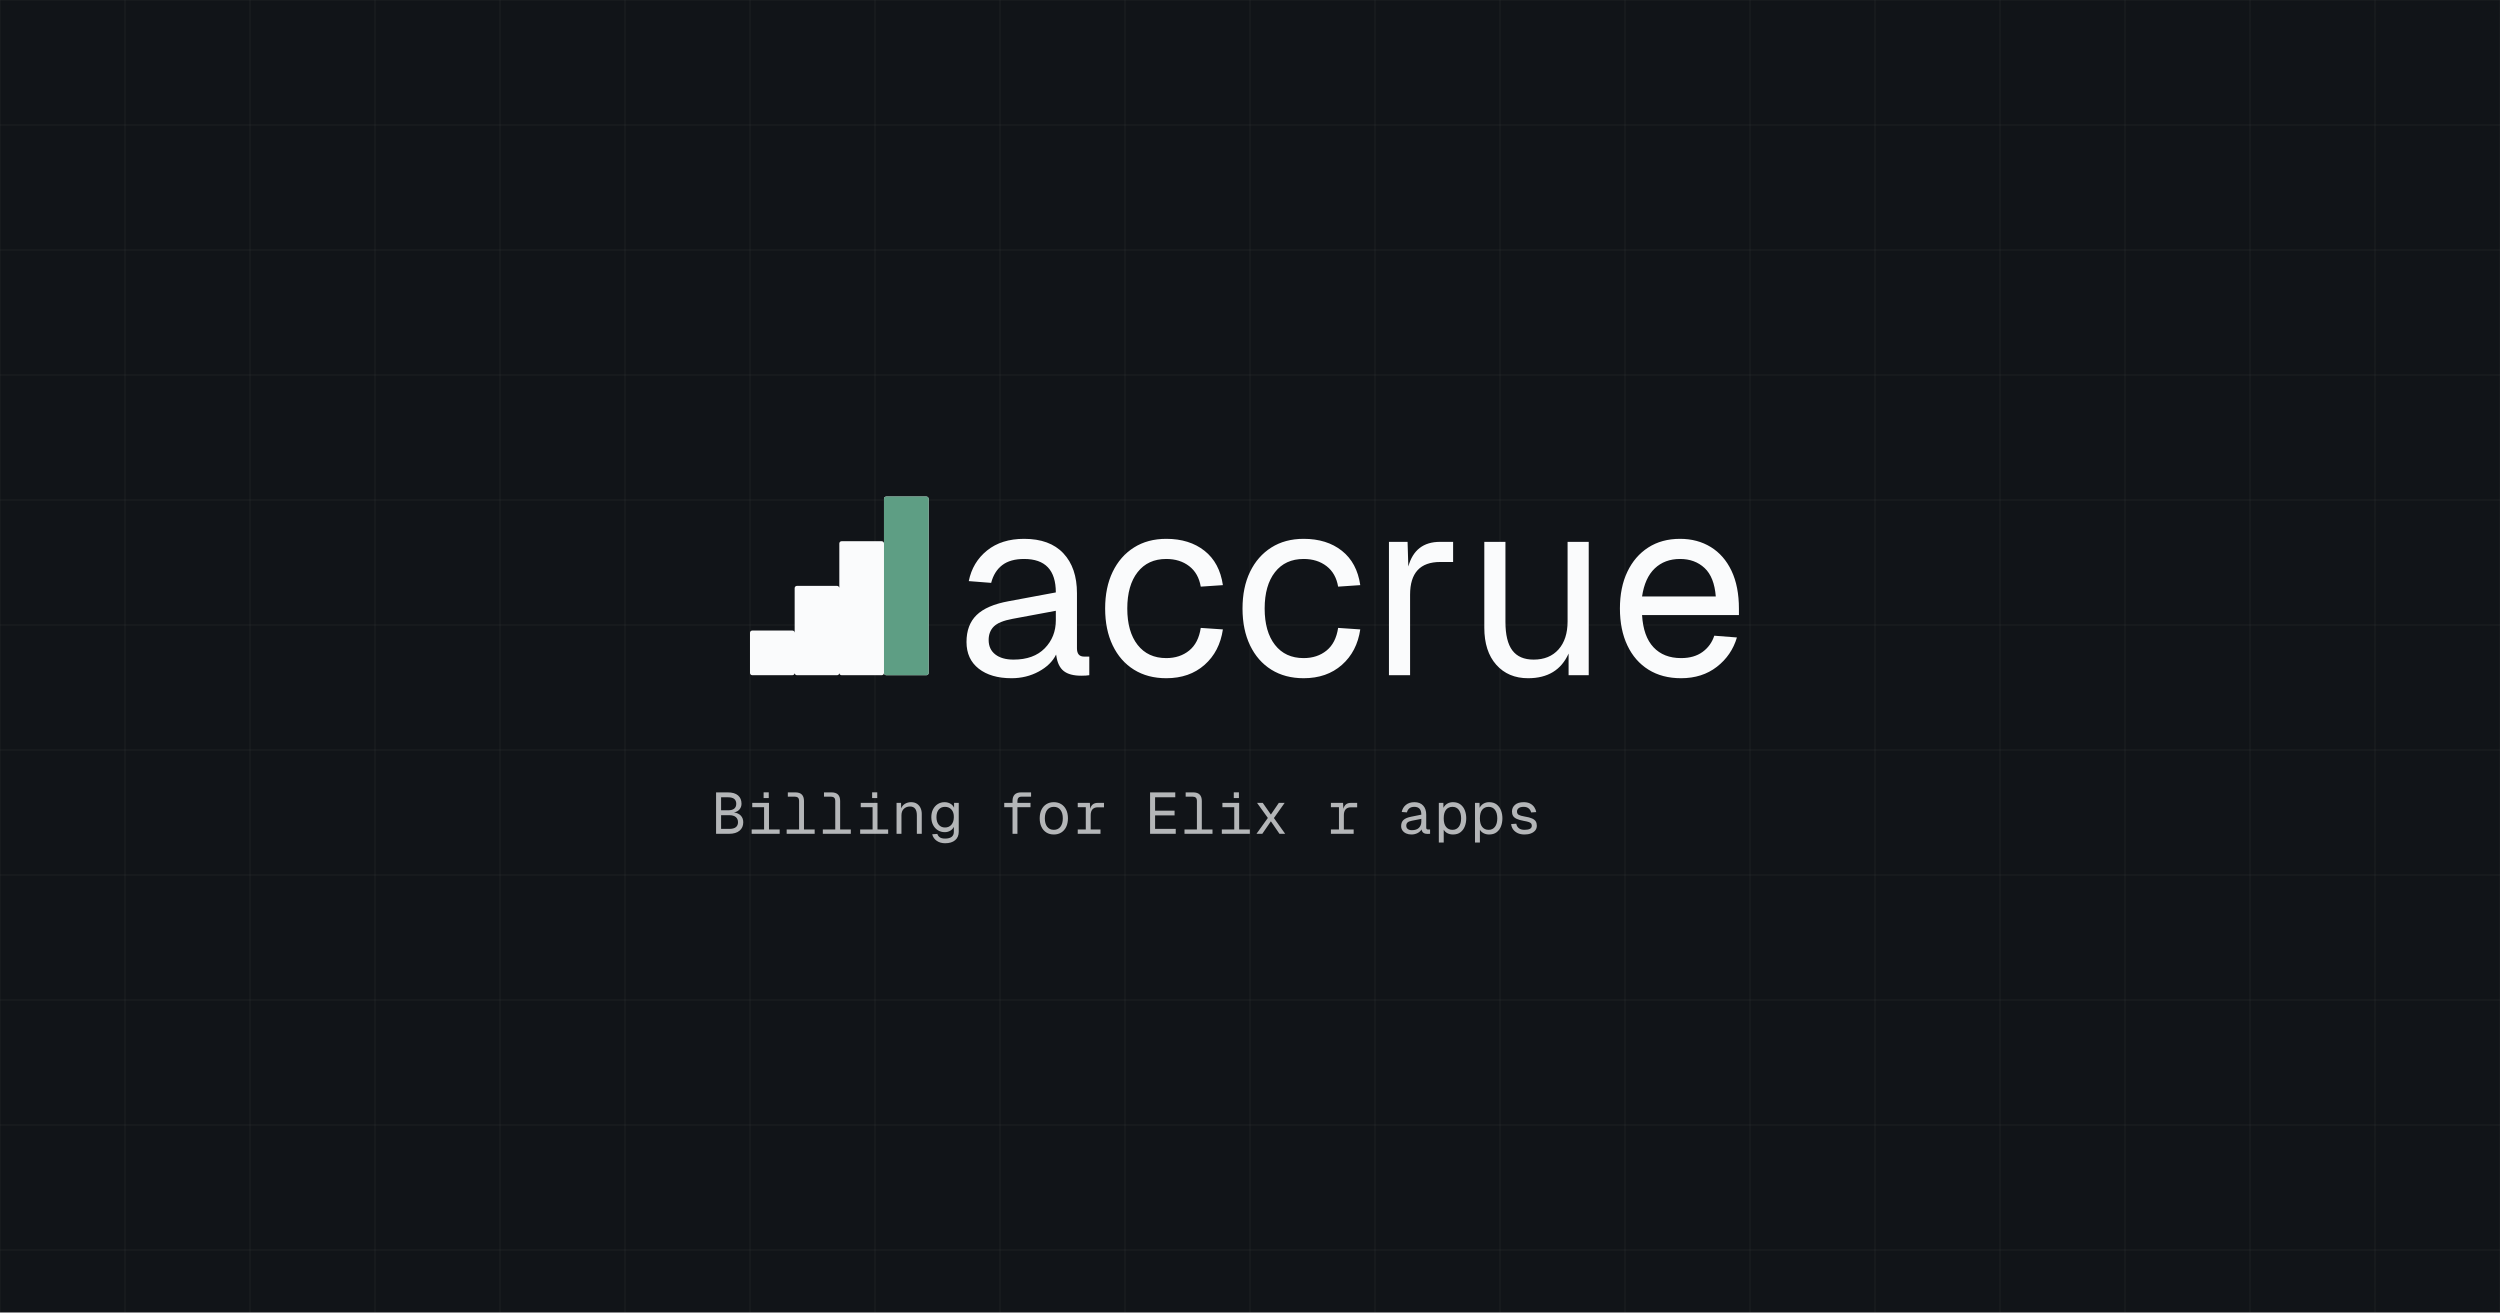
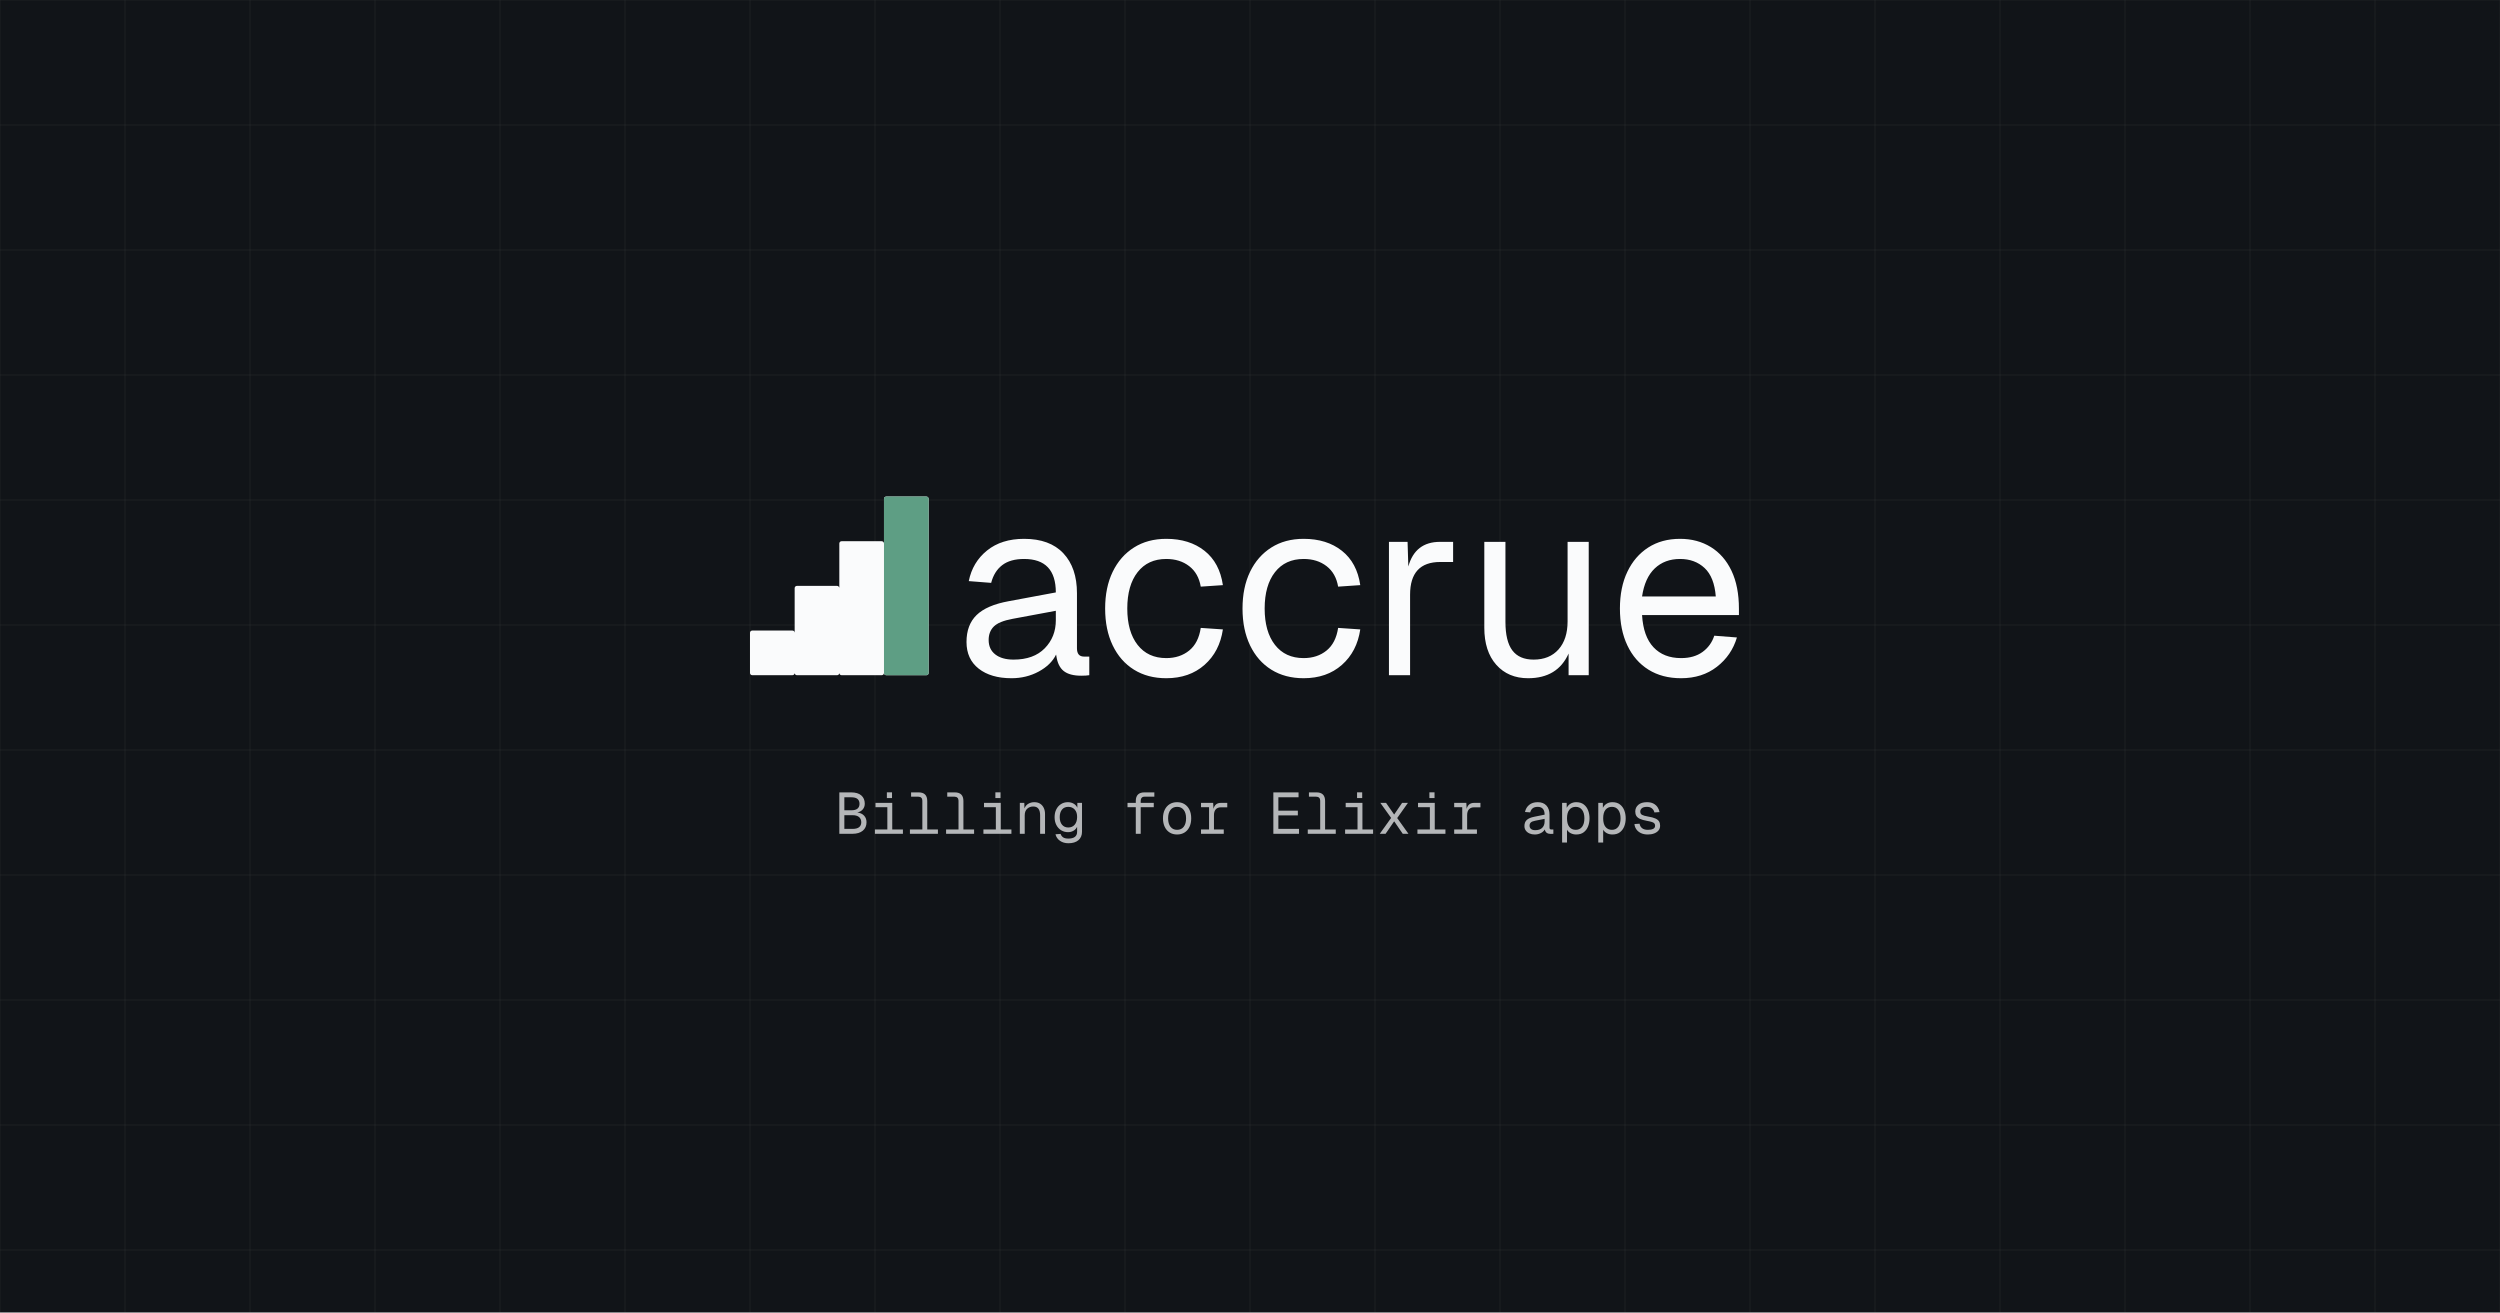
<svg xmlns="http://www.w3.org/2000/svg" viewBox="0 0 1200 630">
  <rect width="1200" height="630" fill="#111418" />
  <line x1="0" x2="0" y1="0" y2="630" stroke="#FAFBFC" stroke-width=".4" opacity=".06" />
  <line x1="60" x2="60" y1="0" y2="630" stroke="#FAFBFC" stroke-width=".4" opacity=".06" />
  <line x1="120" x2="120" y1="0" y2="630" stroke="#FAFBFC" stroke-width=".4" opacity=".06" />
  <line x1="180" x2="180" y1="0" y2="630" stroke="#FAFBFC" stroke-width=".4" opacity=".06" />
  <line x1="240" x2="240" y1="0" y2="630" stroke="#FAFBFC" stroke-width=".4" opacity=".06" />
  <line x1="300" x2="300" y1="0" y2="630" stroke="#FAFBFC" stroke-width=".4" opacity=".06" />
  <line x1="360" x2="360" y1="0" y2="630" stroke="#FAFBFC" stroke-width=".4" opacity=".06" />
  <line x1="420" x2="420" y1="0" y2="630" stroke="#FAFBFC" stroke-width=".4" opacity=".06" />
  <line x1="480" x2="480" y1="0" y2="630" stroke="#FAFBFC" stroke-width=".4" opacity=".06" />
  <line x1="540" x2="540" y1="0" y2="630" stroke="#FAFBFC" stroke-width=".4" opacity=".06" />
  <line x1="600" x2="600" y1="0" y2="630" stroke="#FAFBFC" stroke-width=".4" opacity=".06" />
  <line x1="660" x2="660" y1="0" y2="630" stroke="#FAFBFC" stroke-width=".4" opacity=".06" />
  <line x1="720" x2="720" y1="0" y2="630" stroke="#FAFBFC" stroke-width=".4" opacity=".06" />
  <line x1="780" x2="780" y1="0" y2="630" stroke="#FAFBFC" stroke-width=".4" opacity=".06" />
  <line x1="840" x2="840" y1="0" y2="630" stroke="#FAFBFC" stroke-width=".4" opacity=".06" />
  <line x1="900" x2="900" y1="0" y2="630" stroke="#FAFBFC" stroke-width=".4" opacity=".06" />
  <line x1="960" x2="960" y1="0" y2="630" stroke="#FAFBFC" stroke-width=".4" opacity=".06" />
  <line x1="1020" x2="1020" y1="0" y2="630" stroke="#FAFBFC" stroke-width=".4" opacity=".06" />
  <line x1="1080" x2="1080" y1="0" y2="630" stroke="#FAFBFC" stroke-width=".4" opacity=".06" />
  <line x1="1140" x2="1140" y1="0" y2="630" stroke="#FAFBFC" stroke-width=".4" opacity=".06" />
  <line x1="1200" x2="1200" y1="0" y2="630" stroke="#FAFBFC" stroke-width=".4" opacity=".06" />
  <line x1="0" x2="1200" y1="0" y2="0" stroke="#FAFBFC" stroke-width=".4" opacity=".06" />
  <line x1="0" x2="1200" y1="60" y2="60" stroke="#FAFBFC" stroke-width=".4" opacity=".06" />
  <line x1="0" x2="1200" y1="120" y2="120" stroke="#FAFBFC" stroke-width=".4" opacity=".06" />
  <line x1="0" x2="1200" y1="180" y2="180" stroke="#FAFBFC" stroke-width=".4" opacity=".06" />
  <line x1="0" x2="1200" y1="240" y2="240" stroke="#FAFBFC" stroke-width=".4" opacity=".06" />
  <line x1="0" x2="1200" y1="300" y2="300" stroke="#FAFBFC" stroke-width=".4" opacity=".06" />
  <line x1="0" x2="1200" y1="360" y2="360" stroke="#FAFBFC" stroke-width=".4" opacity=".06" />
  <line x1="0" x2="1200" y1="420" y2="420" stroke="#FAFBFC" stroke-width=".4" opacity=".06" />
  <line x1="0" x2="1200" y1="480" y2="480" stroke="#FAFBFC" stroke-width=".4" opacity=".06" />
  <line x1="0" x2="1200" y1="540" y2="540" stroke="#FAFBFC" stroke-width=".4" opacity=".06" />
  <line x1="0" x2="1200" y1="600" y2="600" stroke="#FAFBFC" stroke-width=".4" opacity=".06" />
  <g transform="translate(360 229.777)scale(.12077)">
    <g transform="translate(0 71)scale(17.75)">
      <path fill="#FAFBFC" d="M.5 30h9a.5.5 0 0 1 .5.5v9a.5.5 0 0 1-.5.5h-9a.5.5 0 0 1-.5-.5v-9a.5.5 0 0 1 .5-.5m10-10h9a.5.5 0 0 1 .5.5v19a.5.5 0 0 1-.5.5h-9a.5.5 0 0 1-.5-.5v-19a.5.5 0 0 1 .5-.5m10-10h9a.5.5 0 0 1 .5.5v29a.5.5 0 0 1-.5.5h-9a.5.5 0 0 1-.5-.5v-29a.5.5 0 0 1 .5-.5m10-10h9a.5.5 0 0 1 .5.5v39a.5.5 0 0 1-.5.5h-9a.5.5 0 0 1-.5-.5V.5a.5.5 0 0 1 .5-.5" />
      <path fill="#5E9E84" d="M30.5 0h9a.5.5 0 0 1 .5.5v39a.5.5 0 0 1-.5.5h-9a.5.5 0 0 1-.5-.5V.5a.5.5 0 0 1 .5-.5" />
    </g>
    <path fill="#FAFBFC" d="M1039.5 793q-82 0-130.5-38t-48.5-106 40-107 127-55l188-35q0-133-126-133-55 0-87 24.5t-44 70.5l-89-7q15-75 72.5-121.5t147.5-46.5q102 0 156 57.5t54 158.5v219q0 33 28 33h21v74q-12 2-32 2-46 0-69.5-18.5t-29.5-60.5l-1-5q-20 41-69 67.5t-108 26.5m8-74q80 0 124-45t44-111v-38l-172 32q-54 10-74.5 30.5T948.5 641q0 37 26.5 57.5t72.5 20.5m607 74q-74 0-128.5-34t-84.5-96.5-30-146.5 30-146 84.5-96.5 128.5-34.5q92 0 152 47.5t73 136.5l-88 6q-9-53-46-81.5t-91-28.5q-73 0-114 52.5t-41 144.5 41 144.5 114 52.5q54 0 91-30t46-90l88 6q-13 88-73 141t-152 53m546 0q-74 0-128.5-34t-84.5-96.5-30-146.5 30-146 84.5-96.5 128.5-34.5q92 0 152 47.5t73 136.5l-88 6q-9-53-46-81.5t-91-28.5q-73 0-114 52.5t-41 144.5 41 144.5 114 52.5q54 0 91-30t46-90l88 6q-13 88-73 141t-152 53m423-12h-84V251h74l3 98q27-98 126-98h52v80h-51q-120 0-120 130m469 332q-79 0-126.5-53.5T2918.5 592V251h84v318q0 77 27.5 113.5t84.5 36.5q63 0 99-40.5t36-111.5V251h84v530h-80v-86q-44 98-161 98m608 0q-75 0-129.5-34t-84-96.5-29.5-146.5 29.5-146 83-96.5 126.5-34.5q69 0 122 32.5T3901 366t29.5 151v25h-385q5 85 45.5 128t109.5 43q52 0 85.5-24.5t46.5-64.5l90 7q-21 71-79.5 116.5T3700.5 793m-155-325h293q-6-77-44.5-113t-97.5-36q-61 0-100.5 37.5T3545.5 468" />
  </g>
-   <g transform="translate(341.196 400.223)">
-     <path fill="#FAFBFC" d="M8.82 0h-6.3v-19.88h5.6q3.276 0 4.942 1.456t1.666 3.976q0 1.624-.98 2.758t-2.632 1.442q2.1.28 3.276 1.526t1.176 3.178q0 2.576-1.792 4.06T8.82 0M4.928-17.528v6.244h3.304q2.072 0 3.024-.812t.952-2.296q0-1.512-.952-2.324t-3.024-.812zm0 8.596v6.58h3.92q2.156 0 3.178-.84t1.022-2.352q0-1.596-1.064-2.492t-3.136-.896M33.04 0H19.6v-2.072h5.964v-10.696H19.88v-2.072h8.036v12.768h5.124zm-5.236-17.164H25.34v-2.744h2.464M49.84 0H36.4v-2.072h5.964v-13.832q0-.896-.504-1.4t-1.4-.504h-3.5v-2.072h3.612q4.144 0 4.144 4.144v13.664h5.124M67.2 0H53.76v-2.072h5.964v-13.832q0-.896-.504-1.4t-1.4-.504h-3.5v-2.072h3.612q4.144 0 4.144 4.144v13.664H67.2M85.12 0H71.68v-2.072h5.964v-10.696H71.96v-2.072h8.036v12.768h5.124zm-5.236-17.164H77.42v-2.744h2.464M91.504 0h-2.352v-14.84h2.156l.056 2.66q.588-1.512 1.89-2.254t2.842-.742q1.708 0 2.842.756t1.722 2.03.588 2.842V0h-2.352v-8.876q0-2.072-.812-3.15t-2.492-1.078q-1.708 0-2.898 1.078t-1.19 3.15m20.972 13.412q-2.38 0-4.06-1.176T106.26.224l2.464-.168q.336 1.036 1.19 1.638t2.562.602q2.016 0 3.094-.812t1.078-2.436V-3.36q-.532 1.176-1.708 1.876t-2.632.7q-1.876 0-3.346-.924t-2.296-2.548-.826-3.724q0-2.128.812-3.738t2.254-2.534 3.29-.924q1.568 0 2.814.728t1.75 1.96v-2.352H119v13.832q0 2.604-1.722 4.074t-4.802 1.47m-.056-7.56q1.904 0 3.052-1.33t1.176-3.626q.056-2.296-1.12-3.626t-3.108-1.33q-1.96 0-3.038 1.33t-1.078 3.626 1.106 3.626 3.01 1.33" opacity=".7" />
+   <g transform="translate(400.36 400.223)scale(.0939)">
+     <path fill="#FAFBFC" d="M93.933 0H26.838v-211.722h59.64q34.889 0 52.632 15.506t17.743 42.345q0 17.295-10.437 29.372-10.437 12.078-28.031 15.358 22.365 2.982 34.89 16.252 12.524 13.27 12.524 33.845 0 27.435-19.085 43.239Q127.63 0 93.933 0m-41.45-186.673v66.498h35.188q22.067 0 32.205-8.647 10.139-8.648 10.139-24.453 0-16.103-10.139-24.75-10.138-8.648-32.205-8.648zm0 91.547v70.077h41.748q22.962 0 33.846-8.946t10.884-25.049q0-16.997-11.331-26.539-11.332-9.543-33.399-9.543M351.876 0H208.74v-22.067h63.517v-113.912h-60.535v-22.067h85.583v135.979h54.571zm-55.763-182.797h-26.242v-29.223h26.242M530.796 0H387.66v-22.067h63.517v-147.311q0-9.542-5.368-14.91-5.368-5.367-14.91-5.367h-37.275v-22.067h38.468q44.133 0 44.133 44.134v145.521h54.571M715.68 0H572.544v-22.067h63.517v-147.311q0-9.542-5.368-14.91-5.368-5.367-14.91-5.367h-37.275v-22.067h38.468q44.133 0 44.133 44.134v145.521h54.571M906.528 0H763.392v-22.067h63.517v-113.912h-60.535v-22.067h85.583v135.979h54.571zm-55.763-182.797h-26.242v-29.223h26.242M974.518 0h-25.049v-158.046h22.961l.597 28.329q6.262-16.103 20.128-24.005t30.267-7.902q18.191 0 30.268 8.051t18.339 21.619 6.262 30.268V0h-25.049v-94.529q0-22.067-8.647-33.548t-26.54-11.481q-18.19 0-30.864 11.481t-12.673 33.548m223.351 142.837q-25.347 0-43.239-12.524t-22.961-33.398l26.242-1.79q3.578 11.034 12.673 17.445t27.285 6.411q21.471 0 32.951-8.647t11.481-25.944v-25.645q-5.666 12.524-18.19 19.979T1196.08-8.35q-19.979 0-35.635-9.84t-24.452-27.136-8.797-39.661q0-22.663 8.648-39.81 8.648-17.146 24.005-26.987t35.038-9.84q16.7 0 29.969 7.753t18.638 20.874v-25.049h23.856v147.311q0 27.732-18.339 43.388-18.34 15.655-51.142 15.655m-.596-80.514q20.278 0 32.504-14.164t12.524-38.617q.597-24.452-11.928-38.617-12.524-14.164-33.1-14.164-20.874 0-32.355 14.164t-11.48 38.617q0 24.452 11.778 38.617t32.057 14.164" opacity=".7" />
    <path fill="#FAFBFC" opacity=".7" />
-     <path fill="#FAFBFC" d="M147.168 0h-2.352v-12.768h-3.976v-2.072h3.976v-.952q0-1.988 1.022-3.038t3.122-1.05h4.76v2.072h-4.76q-.868 0-1.33.546t-.462 1.47v.952h6.272v2.072h-6.272M164.64.336q-2.044 0-3.57-.952t-2.366-2.702-.84-4.102q0-2.38.84-4.116t2.366-2.688 3.57-.952 3.57.952 2.366 2.688.84 4.116q0 2.352-.84 4.102T168.21-.616t-3.57.952m0-2.24q2.044 0 3.178-1.47t1.134-4.046-1.134-4.046-3.178-1.47-3.178 1.47-1.134 4.046 1.134 4.046 3.178 1.47M187.04 0h-10.92v-2.072h3.864v-10.696h-3.864v-2.072h5.824l.168 2.884q.7-2.884 3.556-2.884h3.052v2.128h-3.024q-1.624 0-2.492.966t-.868 2.786v6.888h4.704" opacity=".7" />
+     <path fill="#FAFBFC" d="M1567.339 0h-25.049v-135.979h-42.344v-22.067h42.344v-10.139q0-21.172 10.885-32.355t33.249-11.182h50.694v22.067h-50.694q-9.244 0-14.165 5.815t-4.92 15.655v10.139h66.797v22.067h-66.797M1753.416 3.578q-21.769 0-38.021-10.138-16.251-10.139-25.197-28.777-8.946-18.637-8.946-43.686 0-25.347 8.946-43.835 8.946-18.489 25.197-28.628 16.252-10.138 38.021-10.138t38.02 10.138q16.252 10.139 25.198 28.628 8.946 18.488 8.946 43.835 0 25.049-8.946 43.686-8.946 18.638-25.198 28.777-16.251 10.138-38.02 10.138m0-23.856q21.769 0 33.846-15.655 12.077-15.656 12.077-43.09t-12.077-43.09q-12.077-15.655-33.846-15.655t-33.846 15.655q-12.077 15.656-12.077 43.09t12.077 43.09 33.846 15.655M1991.976 0h-116.298v-22.067h41.152v-113.912h-41.152v-22.067h62.026l1.789 30.715q7.455-30.715 37.871-30.715h32.504v22.663h-32.206q-17.295 0-26.539 10.288t-9.245 29.671v73.357h50.098" opacity=".7" />
    <path fill="#FAFBFC" opacity=".7" />
-     <path fill="#FAFBFC" d="M223.16 0h-12.32v-19.88h12.096v2.352h-9.688v6.412h9.352v2.296h-9.352v6.468h9.912M240.8 0h-13.44v-2.072h5.964v-13.832q0-.896-.504-1.4t-1.4-.504h-3.5v-2.072h3.612q4.144 0 4.144 4.144v13.664h5.124M258.72 0h-13.44v-2.072h5.964v-10.696h-5.684v-2.072h8.036v12.768h5.124zm-5.236-17.164h-2.464v-2.744h2.464M264.712 0h-2.8l5.46-7.616-5.18-7.224h2.744l3.892 5.6 3.808-5.6h2.8l-5.152 7.28L275.688 0h-2.744l-4.116-5.992M308.56 0h-10.92v-2.072h3.864v-10.696h-3.864v-2.072h5.824l.168 2.884q.7-2.884 3.556-2.884h3.052v2.128h-3.024q-1.624 0-2.492.966t-.868 2.786v6.888h4.704" opacity=".7" />
+     <path fill="#FAFBFC" d="M2376.654 0h-131.208v-211.722h128.822v25.049h-103.177v68.288h99.599v24.452h-99.599v68.884h105.563M2564.52 0h-143.136v-22.067h63.517v-147.311q0-9.542-5.368-14.91-5.368-5.367-14.91-5.367h-37.275v-22.067h38.468q44.133 0 44.133 44.134v145.521h54.571M2755.368 0h-143.136v-22.067h63.517v-113.912h-60.535v-22.067h85.583v135.979h54.571zm-55.763-182.797h-26.242v-29.223h26.242M2819.183 0h-29.82l58.149-81.11-55.167-76.936h29.223l41.45 59.64 40.555-59.64h29.82l-54.868 77.532L2936.077 0h-29.223l-43.836-63.815M3125.136 0H2982v-22.067h63.517v-113.912h-60.535v-22.067h85.583v135.979h54.571zm-55.763-182.797h-26.242v-29.223h26.242M3286.164 0h-116.298v-22.067h41.152v-113.912h-41.152v-22.067h62.026l1.789 30.715q7.455-30.715 37.871-30.715h32.504v22.663h-32.206q-17.295 0-26.539 10.288t-9.245 29.671v73.357h50.098" opacity=".7" />
    <path fill="#FAFBFC" opacity=".7" />
-     <path fill="#FAFBFC" d="M336.28.336q-1.4 0-2.52-.504t-1.764-1.414-.644-2.114q0-1.904 1.134-2.954t3.57-1.526l4.984-1.008q0-1.904-.854-2.828t-2.45-.924q-1.54 0-2.408.686t-1.204 1.974l-2.492-.196q.42-2.1 2.002-3.402t4.102-1.302q2.688 0 4.172 1.61t1.484 4.438v6.16q0 .504.224.7t.672.196h.952V0q-.448.056-1.232.056-1.176 0-1.89-.476t-.966-1.54l-.028-.14q-.588 1.092-1.918 1.764t-2.926.672m.224-2.072q2.268 0 3.402-1.148t1.134-2.996v-1.288l-4.536.896q-1.512.28-2.1.854t-.588 1.498q0 1.036.714 1.61t1.974.574M351.792 4.2h-2.352v-19.04h2.184l.028 2.38q.672-1.316 1.862-2.016t2.702-.7q2.212 0 3.626 1.092t2.086 2.856.672 3.808-.672 3.808-2.086 2.856-3.626 1.092q-1.456 0-2.646-.616t-1.778-1.68zm4.2-6.104q1.932 0 3.038-1.456t1.106-4.06-1.106-4.06-3.038-1.456-3.066 1.386-1.134 4.13q0 2.716 1.12 4.116t3.08 1.4m13.16 6.104H366.8v-19.04h2.184l.028 2.38q.672-1.316 1.862-2.016t2.702-.7q2.212 0 3.626 1.092t2.086 2.856.672 3.808-.672 3.808-2.086 2.856-3.626 1.092q-1.456 0-2.646-.616t-1.778-1.68zm4.2-6.104q1.932 0 3.038-1.456t1.106-4.06-1.106-4.06-3.038-1.456-3.066 1.386-1.134 4.13q0 2.716 1.12 4.116t3.08 1.4M390.6.336q-1.932 0-3.332-.672t-2.198-1.806-.91-2.534l2.464-.168q.224 1.372 1.218 2.156t2.758.784q1.652 0 2.562-.476t.91-1.484q0-.644-.308-1.064t-1.148-.714-2.464-.574q-2.156-.392-3.374-.966t-1.722-1.442-.504-2.072q0-1.932 1.456-3.206t4.172-1.274q1.848 0 3.094.658t1.974 1.736.952 2.366l-2.464.168q-.252-1.176-1.162-1.932t-2.422-.756q-1.624 0-2.408.644t-.784 1.596q0 1.12.84 1.596t2.856.812q2.296.364 3.556.938t1.764 1.414.504 2.072q0 1.316-.77 2.254t-2.1 1.442-3.01.504" opacity=".7" />
+     <path fill="#FAFBFC" d="M3581.382 3.578q-14.91 0-26.838-5.367-11.928-5.368-18.787-15.059-6.858-9.692-6.858-22.514 0-20.278 12.077-31.461t38.02-16.251l53.08-10.736q0-20.277-9.095-30.118t-26.093-9.84q-16.401 0-25.645 7.305-9.244 7.306-12.822 21.024l-26.54-2.088q4.473-22.365 21.321-36.231t43.686-13.866q28.628 0 44.432 17.146t15.805 47.265v65.604q0 5.367 2.385 7.455 2.386 2.087 7.157 2.087h10.139V0q-4.771.596-13.121.596-12.524 0-20.128-5.069t-10.288-16.401l-.298-1.491q-6.263 11.63-20.427 18.787t-31.162 7.156m2.386-22.066q24.154 0 36.231-12.227t12.077-31.907v-13.717l-48.308 9.542q-16.103 2.982-22.365 9.095-6.263 6.113-6.263 15.954 0 11.033 7.604 17.146 7.605 6.114 21.024 6.114m162.817 63.218h-25.049v-202.776h23.26l.298 25.347q7.157-14.015 19.83-21.47 12.674-7.455 28.776-7.455 23.558 0 38.617 11.629 15.059 11.63 22.216 30.417t7.157 40.555-7.157 40.555-22.216 30.417Q3817.258 3.578 3793.7 3.578q-15.506 0-28.18-6.56t-18.935-17.892zm44.73-65.008q20.576 0 32.354-15.506 11.779-15.506 11.779-43.239t-11.779-43.239q-11.778-15.506-32.354-15.506t-32.653 14.76-12.077 43.985q0 28.925 11.928 43.835t32.802 14.91m140.154 65.008h-25.049v-202.776h23.26l.298 25.347q7.157-14.015 19.83-21.47 12.674-7.455 28.776-7.455 23.558 0 38.617 11.629 15.059 11.63 22.216 30.417t7.157 40.555-7.157 40.555-22.216 30.417q-15.059 11.629-38.617 11.629-15.506 0-28.18-6.56t-18.935-17.892zm44.73-65.008q20.576 0 32.354-15.506 11.779-15.506 11.779-43.239t-11.779-43.239q-11.778-15.506-32.354-15.506t-32.653 14.76-12.077 43.985q0 28.925 11.928 43.835t32.802 14.91M4159.89 3.578q-20.576 0-35.486-7.156-14.91-7.157-23.409-19.234t-9.691-26.987l26.242-1.79q2.385 14.612 12.971 22.962t29.373 8.349q17.594 0 27.285-5.069 9.692-5.069 9.692-15.805 0-6.858-3.28-11.331-3.281-4.473-12.227-7.604t-26.241-6.113q-22.962-4.175-35.933-10.288t-18.34-15.358q-5.367-9.244-5.367-22.066 0-20.576 15.506-34.144t44.432-13.568q19.681 0 32.951 7.007 13.27 7.008 21.023 18.489 7.753 11.48 10.139 25.198l-26.242 1.789q-2.683-12.525-12.375-20.576t-25.794-8.051q-17.296 0-25.645 6.858-8.35 6.859-8.35 16.998 0 11.928 8.946 16.997t30.416 8.648q24.453 3.876 37.872 9.989t18.786 15.06q5.368 8.946 5.368 22.066 0 14.016-8.201 24.006-8.2 9.989-22.364 15.357t-32.057 5.367" opacity=".7" />
  </g>
</svg>
